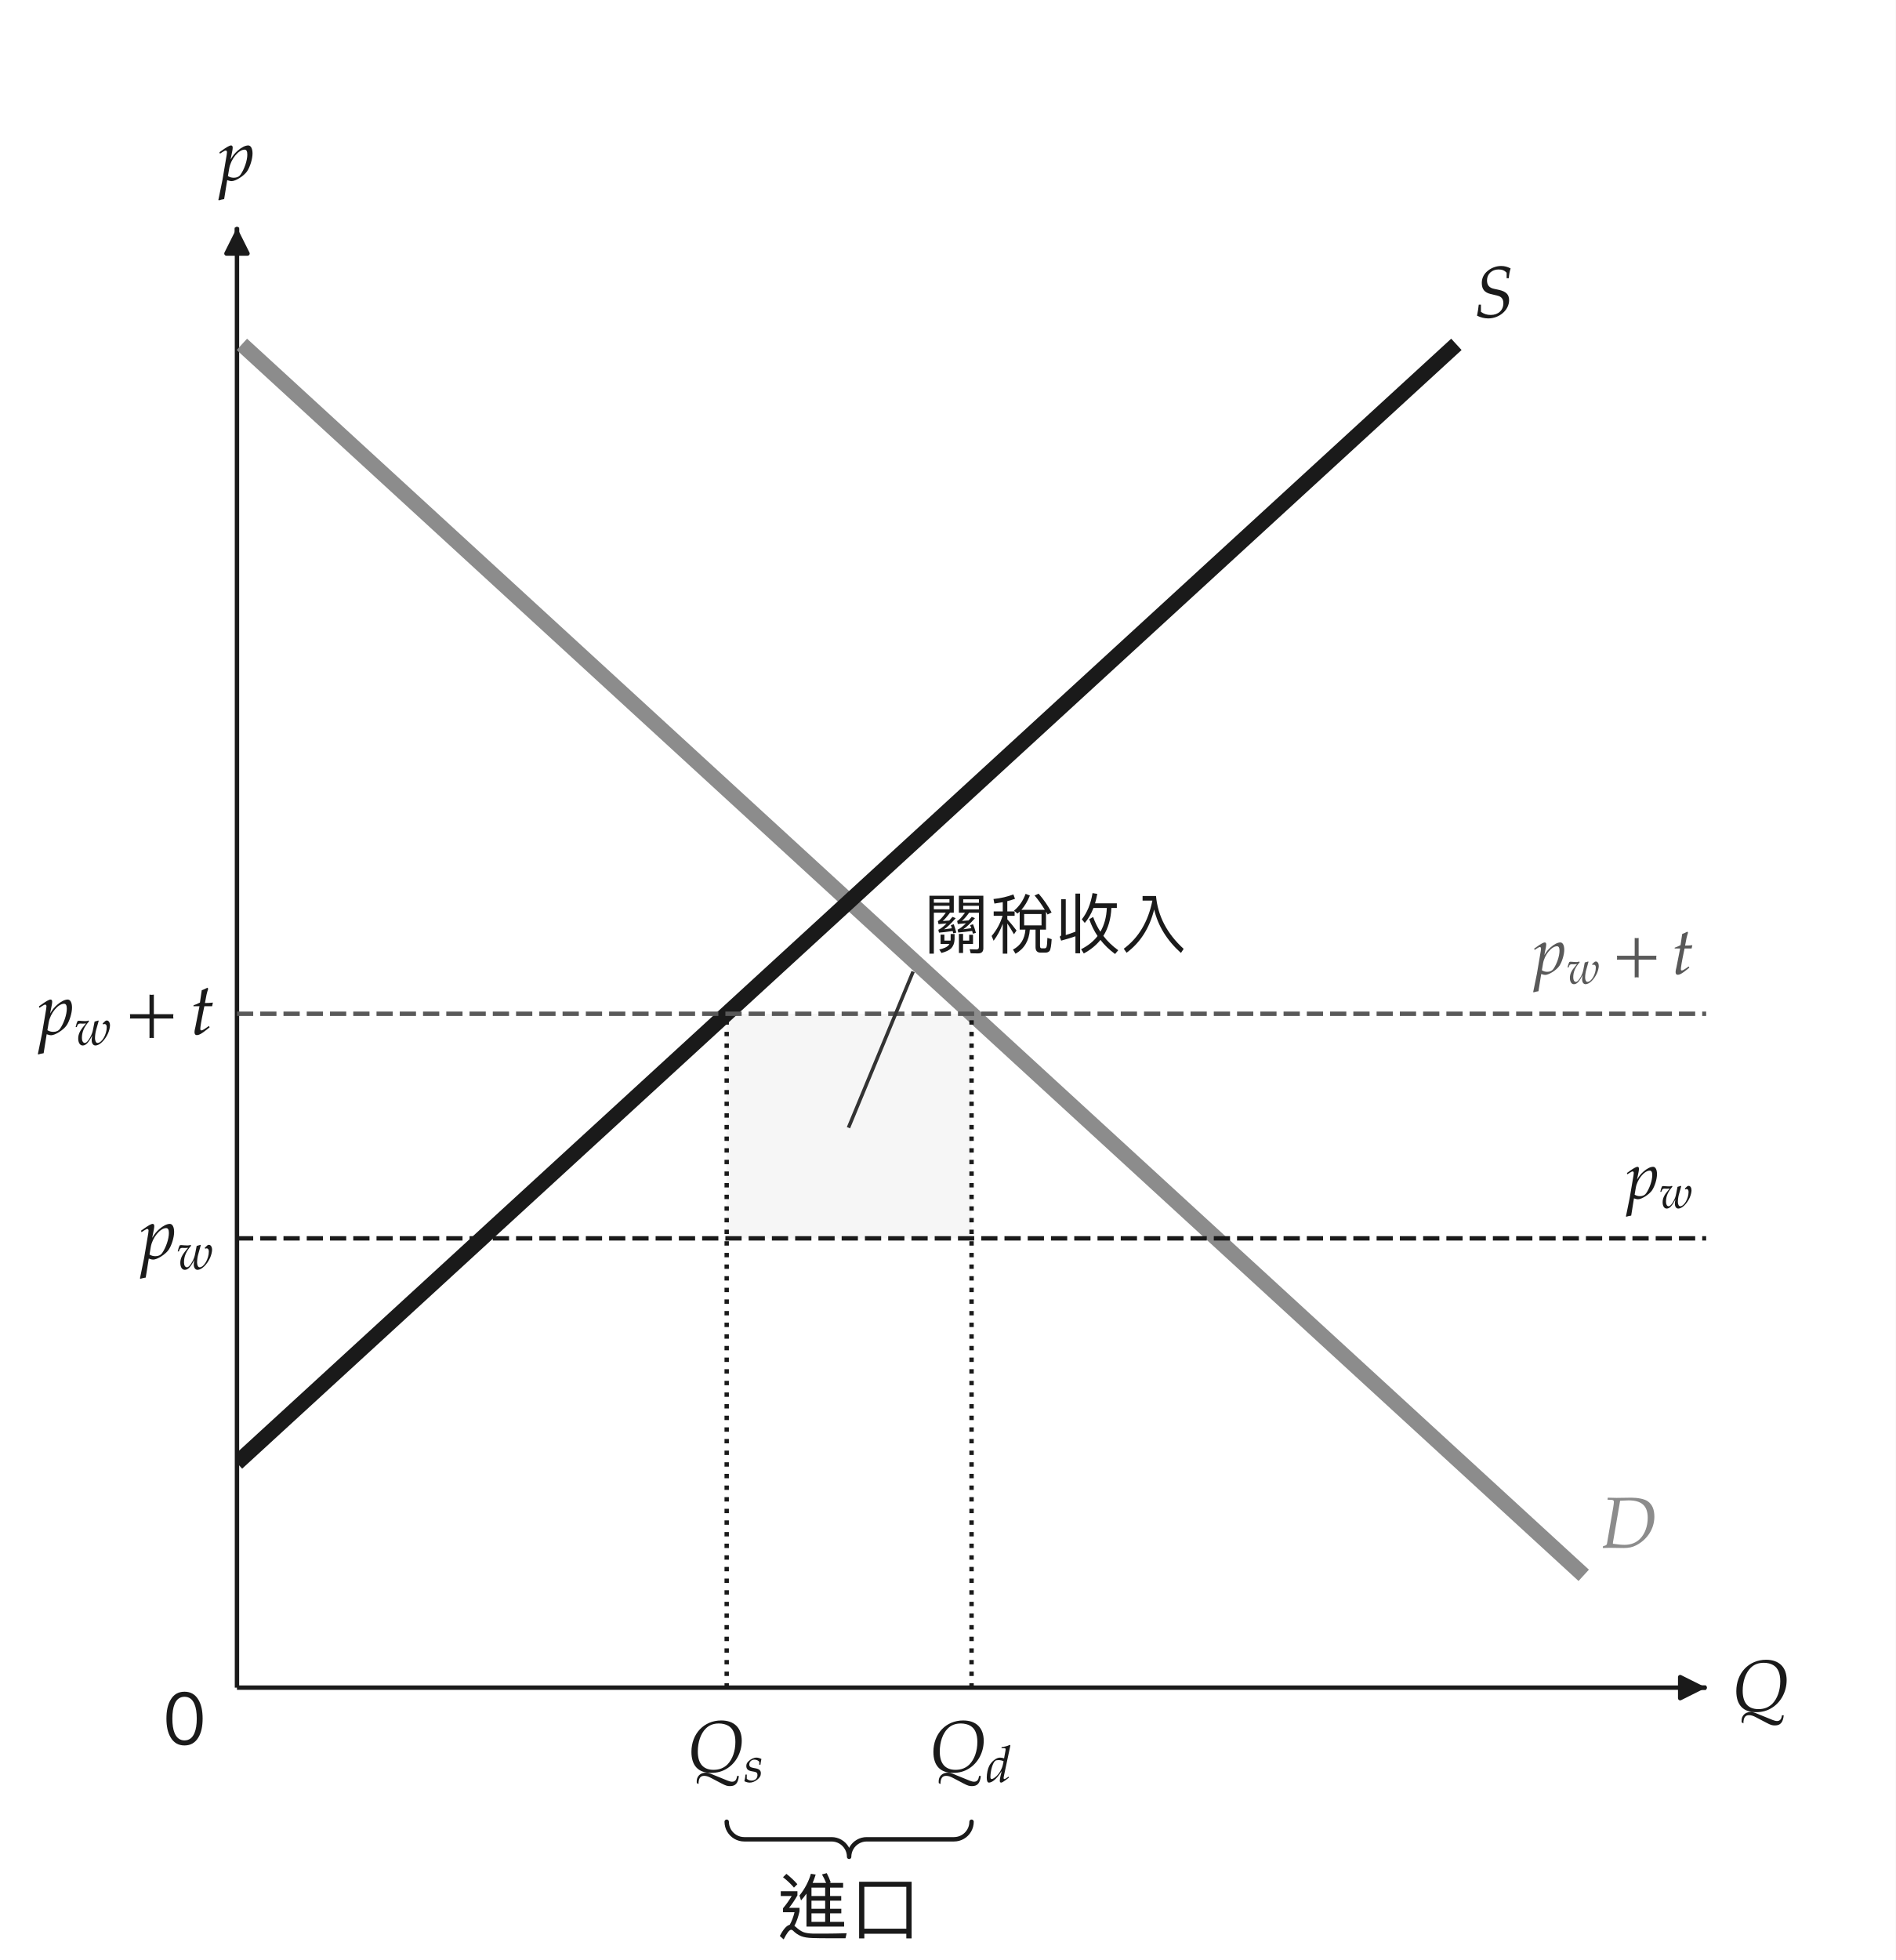
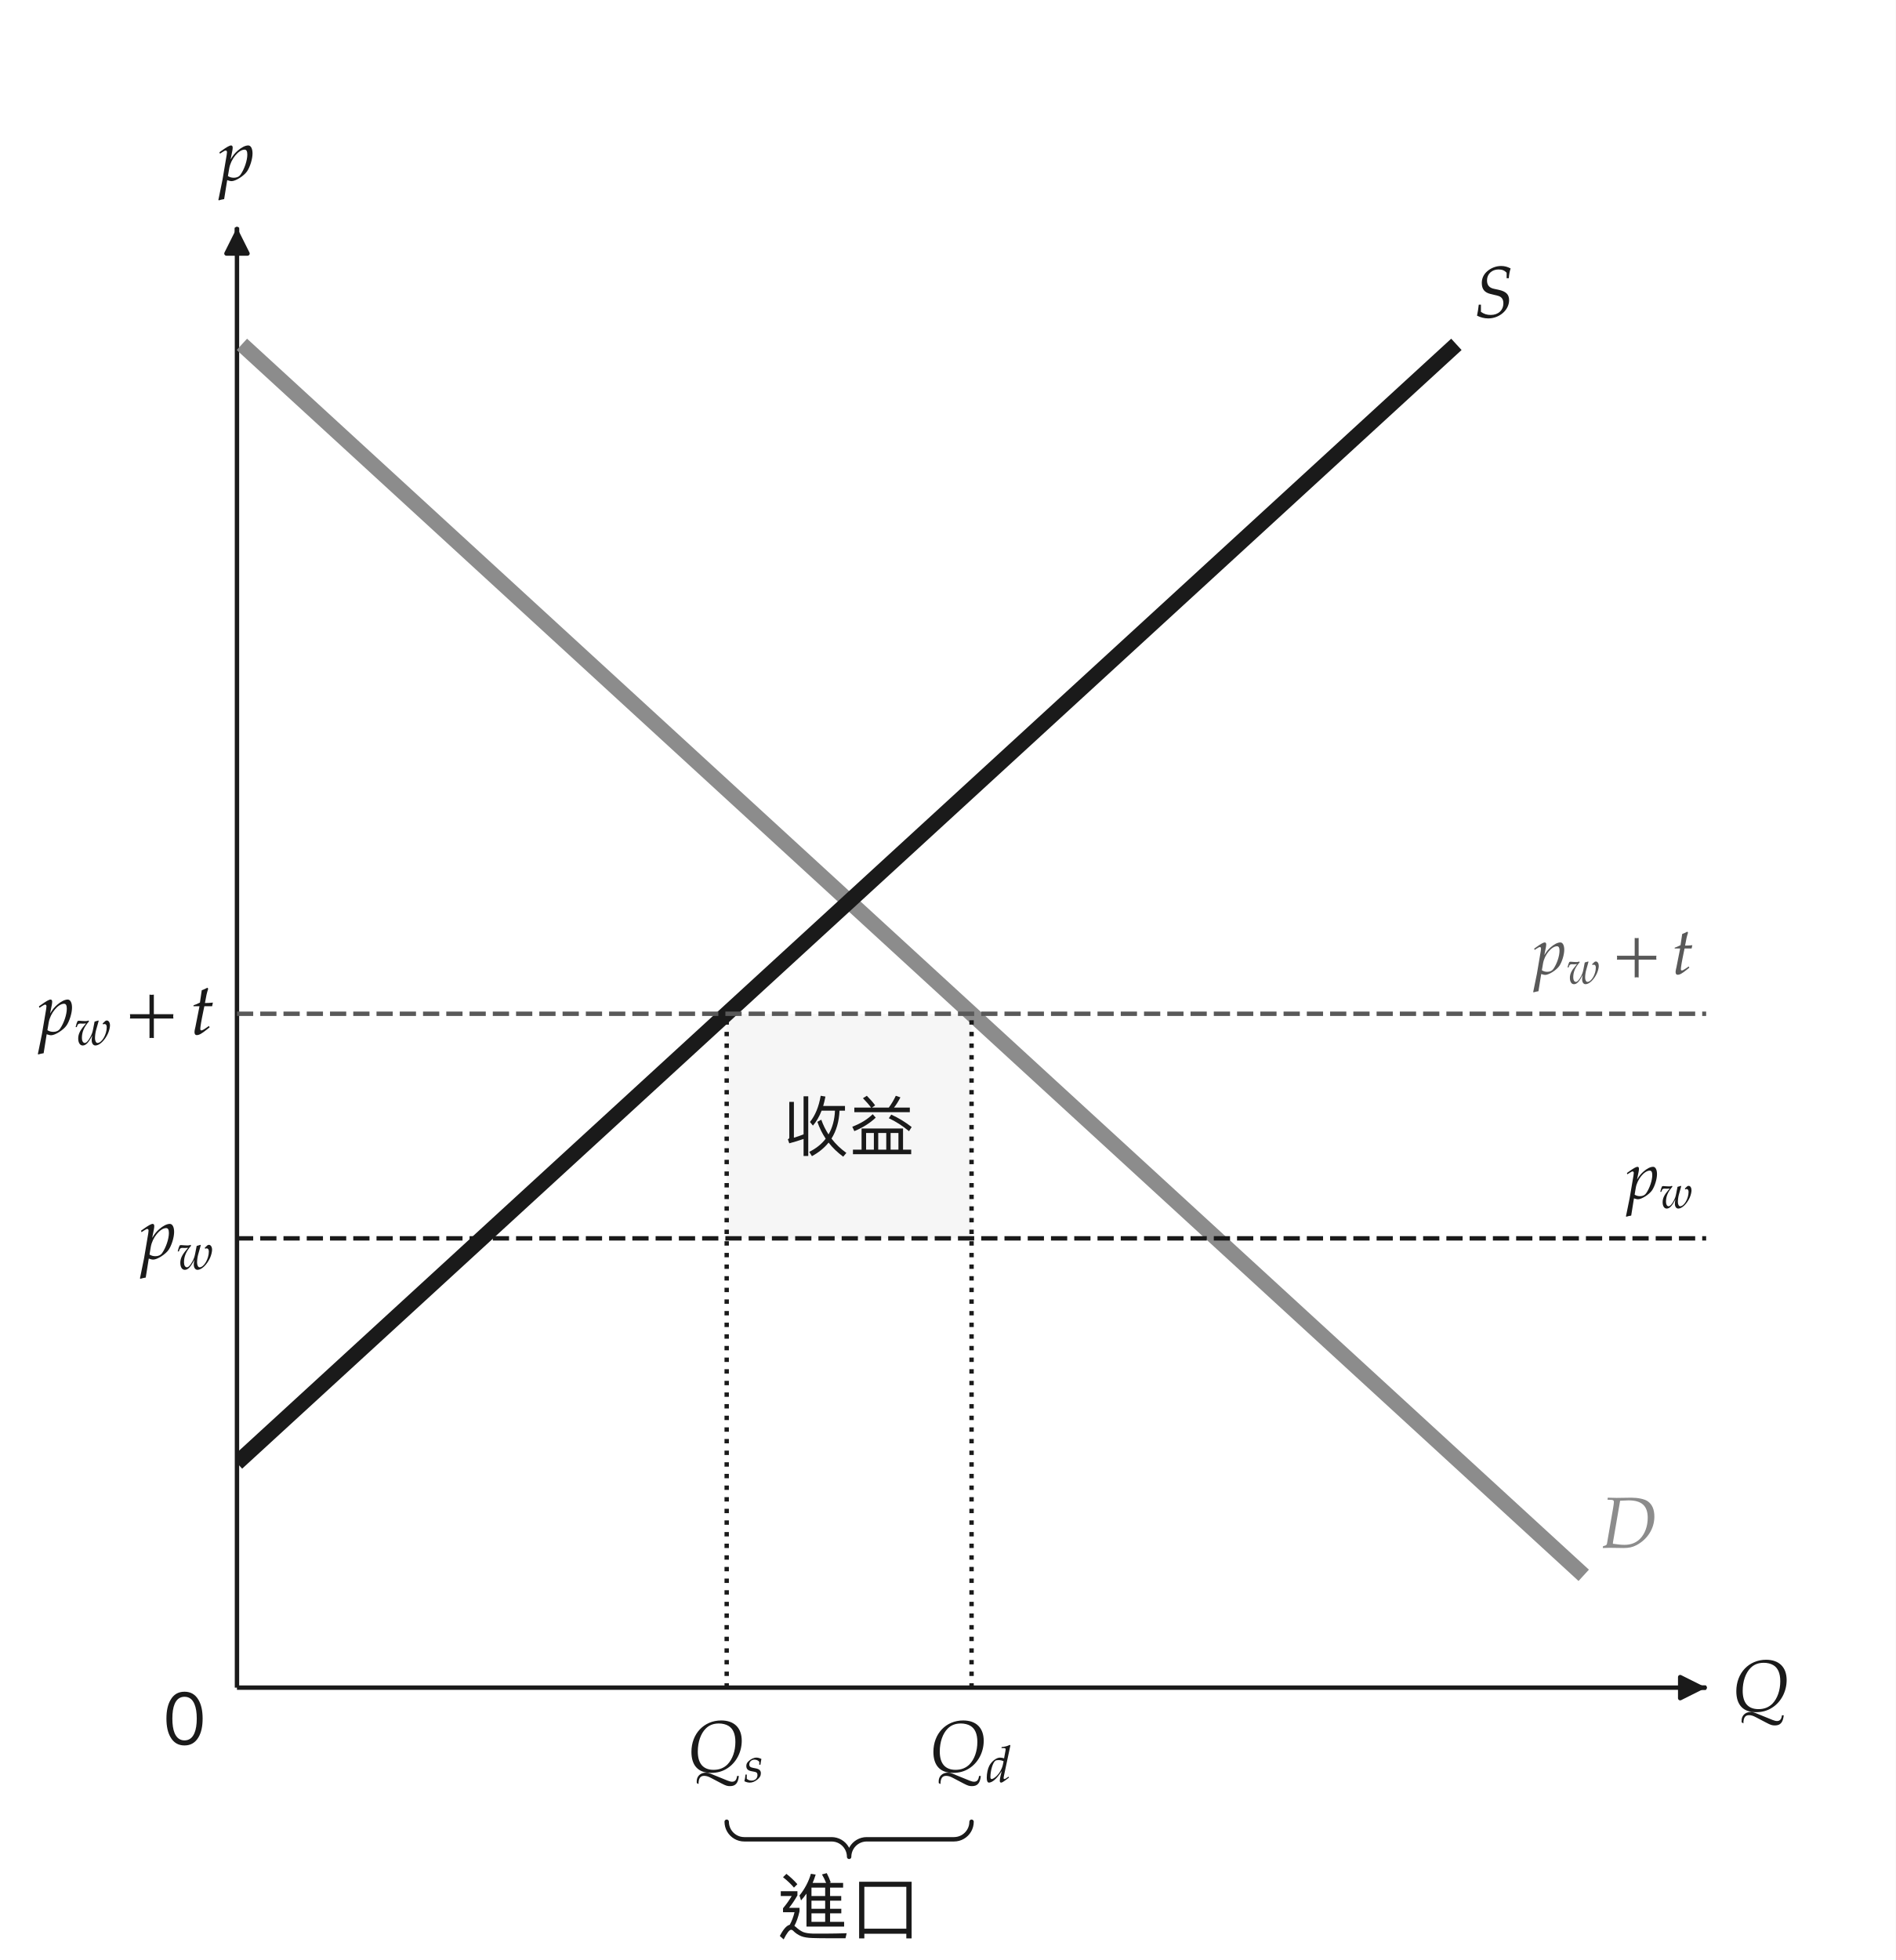
<svg xmlns="http://www.w3.org/2000/svg" xmlns:xlink="http://www.w3.org/1999/xlink" width="432pt" height="446.53pt" viewBox="0 0 432 446.53" version="1.1">
  <defs>
    <style type="text/css">*{stroke-linejoin: round; stroke-linecap: butt}</style>
  </defs>
  <g id="figure_1">
    <g id="patch_1">
      <path d="M 0 446.53  L 432 446.53  L 432 0  L 0 0  z " style="fill: #ffffff" />
    </g>
    <g id="axes_1">
      <g id="axes.x">
        <path d="M 54 384.48  L 388.8 384.48  " style="fill: none; stroke: #1a1a1a; stroke-linejoin: miter" />
      </g>
      <g id="patch_2">
        <path d="M 388.465 384.48  Q 388.633 384.48 387.682 384.48  " style="fill: none; stroke: #1a1a1a; stroke-linecap: round" />
        <path d="M 382.882 382.08  L 387.682 384.48  L 382.882 386.88  z " style="fill: #1a1a1a; stroke: #1a1a1a; stroke-linecap: round" />
      </g>
      <g id="axes.y">
        <path d="M 54 384.48  L 54 51.84  " style="fill: none; stroke: #1a1a1a; stroke-linejoin: miter" />
      </g>
      <g id="patch_3">
        <path d="M 54 52.173  Q 54 52.006 54 52.958  " style="fill: none; stroke: #1a1a1a; stroke-linecap: round" />
        <path d="M 51.6 57.758  L 54 52.958  L 56.4 57.758  z " style="fill: #1a1a1a; stroke: #1a1a1a; stroke-linecap: round" />
      </g>
      <g id="axes.y.label">
        <g style="fill: #1a1a1a" transform="translate(49.875 41.22) scale(0.165 -0.165)">
          <defs>
            <path id="TeXGyrePagella-Italic-51" d="M -45 -1728  L 0 -1766  C 134 -1722 262 -1690 467 -1658  L 736 19  L 794 0  C 960 -58 1056 -70 1126 -70  C 1485 -70 2221 397 2496 800  C 2758 1190 2976 1894 2976 2374  C 2976 2803 2829 3085 2598 3085  C 2330 3085 1997 2912 1658 2618  C 1402 2387 1267 2227 1037 1850  L 1190 2611  C 1210 2720 1222 2816 1222 2893  C 1222 3014 1171 3085 1082 3085  C 947 3085 704 2950 230 2611  L 51 2483  L 96 2355  L 301 2490  C 480 2605 550 2637 608 2637  C 672 2637 717 2579 717 2490  C 717 2438 704 2310 691 2246  L 320 51  L 6 -1491  L -45 -1728  z M 800 378  L 915 1056  C 1056 1875 1741 2714 2272 2714  C 2438 2714 2515 2573 2515 2278  C 2515 1760 2259 998 1920 512  C 1792 326 1587 230 1325 230  C 1126 230 966 275 800 378  z " transform="scale(0.015625)" />
          </defs>
          <use xlink:href="#TeXGyrePagella-Italic-51" transform="translate(0 0.796875)" />
        </g>
      </g>
      <g id="axes.x.label">
        <g style="fill: #1a1a1a" transform="translate(394.8 389.8425) scale(0.165 -0.165)">
          <defs>
            <path id="TeXGyrePagella-Italic-32" d="M 339 1741  C 339 531 941 -115 2067 -115  C 2611 -115 3066 6 3482 269  C 4288 768 4787 1709 4787 2720  C 4787 3859 4122 4518 2970 4518  C 1453 4518 339 3347 339 1741  z M 806 -909  C 806 -909 806 -966 813 -1018  L 966 -1101  C 966 -608 1120 -378 1459 -378  C 1645 -378 1824 -429 2074 -563  L 3002 -1050  C 3386 -1248 3501 -1286 3757 -1286  C 4237 -1286 4467 -1011 4531 -390  L 4371 -390  C 4333 -736 4192 -896 3936 -896  C 3827 -896 3706 -864 3539 -800  L 2029 -186  C 1869 -122 1754 -96 1606 -96  C 1133 -96 781 -422 806 -909  z M 902 1773  C 902 2605 1158 3354 1600 3795  C 1901 4102 2285 4250 2771 4250  C 3078 4250 3392 4173 3603 4045  C 4019 3802 4224 3322 4224 2618  C 4224 1811 3968 1088 3533 640  C 3219 320 2803 154 2304 154  C 1382 154 902 704 902 1773  z " transform="scale(0.015625)" />
          </defs>
          <use xlink:href="#TeXGyrePagella-Italic-32" transform="translate(0 0.40625)" />
        </g>
      </g>
      <g id="axes.origin.label">
        <g style="fill: #1a1a1a" transform="translate(37.1 397.42) scale(0.165 -0.165)">
          <defs>
            <path id="PingFangTC-Regular-13" d="M 1920 4659  C 1370 4659 960 4422 685 3936  C 442 3526 320 2976 320 2285  C 320 1594 442 1043 685 634  C 960 154 1370 -90 1920 -90  C 2464 -90 2874 154 3155 634  C 3398 1043 3520 1594 3520 2285  C 3520 2976 3398 3526 3155 3936  C 2874 4422 2464 4659 1920 4659  z M 1920 4211  C 2330 4211 2624 3994 2803 3552  C 2931 3245 3002 2822 3002 2285  C 3002 1754 2931 1331 2803 1018  C 2624 582 2330 358 1920 358  C 1510 358 1216 582 1037 1018  C 909 1331 845 1754 845 2285  C 845 2822 909 3245 1037 3552  C 1216 3994 1510 4211 1920 4211  z " transform="scale(0.015625)" />
          </defs>
          <use xlink:href="#PingFangTC-Regular-13" />
        </g>
      </g>
      <g id="market.trade.volume">
        <path d="M 165.6 415.03  L 165.634 415.552  L 165.736 416.065  L 165.904 416.561  L 166.136 417.03  L 166.427 417.465  L 166.772 417.858  L 167.165 418.203  L 167.6 418.494  L 168.069 418.726  L 168.565 418.894  L 169.078 418.996  L 169.6 419.03  L 189.5 419.03  L 190.022 419.064  L 190.535 419.166  L 191.031 419.334  L 191.5 419.566  L 191.935 419.857  L 192.328 420.202  L 192.673 420.595  L 192.964 421.03  L 193.196 421.499  L 193.364 421.995  L 193.466 422.508  L 193.5 423.03  L 193.534 422.508  L 193.636 421.995  L 193.804 421.499  L 194.036 421.03  L 194.327 420.595  L 194.672 420.202  L 195.065 419.857  L 195.5 419.566  L 195.969 419.334  L 196.465 419.166  L 196.978 419.064  L 197.5 419.03  L 217.4 419.03  L 217.922 418.996  L 218.435 418.894  L 218.931 418.726  L 219.4 418.494  L 219.835 418.203  L 220.228 417.858  L 220.573 417.465  L 220.864 417.03  L 221.096 416.561  L 221.264 416.065  L 221.366 415.552  L 221.4 415.03  " style="fill: none; stroke: #1a1a1a; stroke-linecap: round" />
      </g>
      <g id="market.trade.mark.q_s">
        <g style="fill: #1a1a1a" transform="translate(156.69 403.67) scale(0.165 -0.165)">
          <defs>
            <path id="TeXGyrePagella-Italic-54" d="M 58 102  C 301 -19 518 -70 742 -70  C 1056 -70 1350 45 1677 301  C 2003 557 2138 794 2138 1114  C 2138 1459 1939 1645 1459 1734  L 1184 1786  C 800 1856 678 1965 678 2227  C 678 2566 960 2829 1331 2829  C 1594 2829 1837 2714 1939 2541  L 1939 2189  L 2086 2189  C 2112 2413 2138 2586 2208 2912  C 1958 3034 1779 3085 1568 3085  C 1235 3085 845 2899 538 2586  C 371 2413 301 2253 301 2022  C 301 1664 499 1459 922 1376  L 1325 1299  C 1606 1248 1709 1139 1709 883  C 1709 461 1414 186 960 186  C 730 186 538 256 358 410  L 358 947  L 198 947  C 166 621 128 397 58 102  z " transform="scale(0.015625)" />
          </defs>
          <use xlink:href="#TeXGyrePagella-Italic-32" transform="translate(0 0.40625)" />
          <use xlink:href="#TeXGyrePagella-Italic-54" transform="translate(77.79993 -14.05469) scale(0.7)" />
        </g>
      </g>
      <g id="market.trade.mark.q_d">
        <g style="fill: #1a1a1a" transform="translate(211.83 403.67) scale(0.165 -0.165)">
          <defs>
            <path id="TeXGyrePagella-Italic-45" d="M 109 550  C 109 134 205 -70 390 -70  C 563 -70 800 38 1018 211  C 1363 493 1574 742 2003 1389  L 1856 806  C 1786 525 1754 320 1754 154  C 1754 19 1811 -70 1920 -70  C 2029 -70 2182 19 2400 179  L 2918 563  L 2854 685  L 2573 486  C 2483 422 2381 378 2323 378  C 2272 378 2234 435 2234 525  C 2234 576 2246 634 2285 819  L 3091 4621  L 3014 4691  C 2682 4525 2451 4467 1990 4422  L 1965 4288  L 2272 4288  C 2426 4288 2490 4243 2490 4134  C 2490 4083 2483 4026 2477 3981  L 2298 2995  C 2106 3053 1933 3085 1773 3085  C 1331 3085 730 2624 435 2067  C 237 1696 109 1088 109 550  z M 570 627  C 570 1434 864 2432 1178 2675  C 1261 2739 1382 2771 1555 2771  C 1837 2771 2022 2733 2234 2624  L 2157 2246  C 2042 1683 1728 1120 1331 742  C 1107 531 851 378 730 378  C 627 378 570 467 570 627  z " transform="scale(0.015625)" />
          </defs>
          <use xlink:href="#TeXGyrePagella-Italic-32" transform="translate(0 0.40625)" />
          <use xlink:href="#TeXGyrePagella-Italic-45" transform="translate(77.79993 -14.05469) scale(0.7)" />
        </g>
      </g>
      <g id="market.trade.volume.label">
        <g style="fill: #1a1a1a" transform="translate(177 440.22) scale(0.165 -0.165)">
          <defs>
            <path id="PingFangTC-Regular-8771" d="M 858 5165  L 557 4870  C 960 4550 1280 4243 1523 3949  L 1824 4250  C 1562 4557 1242 4858 858 5165  z M 358 3629  L 358 3206  L 1325 3206  C 1114 2848 858 2483 557 2125  L 557 1773  L 1574 1773  C 1472 1357 1331 986 1152 666  C 877 602 582 275 275 -326  L 614 -627  C 896 -58 1120 224 1274 224  C 1325 224 1376 205 1427 160  C 1645 -64 1888 -230 2157 -339  C 2387 -435 2726 -493 3168 -506  C 3546 -518 3974 -525 4461 -525  L 6080 -525  L 6182 -83  C 5453 -102 4858 -115 4403 -115  L 3194 -115  C 2822 -102 2534 -58 2330 26  C 2118 122 1914 262 1709 454  C 1658 499 1613 538 1562 570  C 1747 909 1901 1338 2016 1856  L 2016 2163  L 1094 2163  C 1376 2522 1619 2886 1830 3264  L 1830 3629  L 358 3629  z M 2630 3418  L 2630 506  L 5958 506  L 5958 922  L 4717 922  L 4717 1677  L 5709 1677  L 5709 2080  L 4717 2080  L 4717 2797  L 5702 2797  L 5702 3206  L 4717 3206  L 4717 3949  L 5869 3949  L 5869 4365  L 4659 4365  L 4774 4410  C 4691 4659 4576 4934 4422 5229  L 4000 5114  C 4141 4877 4262 4627 4365 4365  L 3174 4365  C 3277 4602 3366 4845 3443 5101  L 3021 5171  C 2822 4480 2483 3840 2010 3251  L 2150 2816  C 2323 3008 2483 3213 2630 3418  z M 4282 922  L 3072 922  L 3072 1677  L 4282 1677  L 4282 922  z M 4282 2080  L 3072 2080  L 3072 2797  L 4282 2797  L 4282 2080  z M 4282 3206  L 3072 3206  L 3072 3949  L 4282 3949  L 4282 3206  z " transform="scale(0.015625)" />
            <path id="PingFangTC-Regular-757" d="M 5523 4467  L 883 4467  L 883 -538  L 1344 -538  L 1344 -128  L 5056 -128  L 5056 -538  L 5523 -538  L 5523 4467  z M 1344 320  L 1344 4019  L 5056 4019  L 5056 320  L 1344 320  z " transform="scale(0.015625)" />
          </defs>
          <use xlink:href="#PingFangTC-Regular-8771" />
          <use xlink:href="#PingFangTC-Regular-757" transform="translate(100 0)" />
        </g>
      </g>
      <g id="market.trade.world_price.mark">
        <g style="fill: #1a1a1a" transform="translate(32.005 286.9142) scale(0.165 -0.165)">
          <defs>
            <path id="TeXGyrePagella-Italic-58" d="M 134 2253  L 275 2253  L 384 2522  C 429 2630 557 2701 710 2701  C 832 2701 947 2688 1069 2688  C 1203 2688 1286 2694 1446 2714  C 1389 2630 1318 2560 1254 2483  C 678 1811 461 1350 461 806  C 461 282 685 -70 1024 -70  C 1434 -70 1766 282 2240 1197  C 2182 915 2163 755 2163 608  C 2163 205 2349 -70 2637 -70  C 3155 -70 3827 576 4224 1453  C 4365 1773 4474 2202 4474 2458  C 4474 2822 4307 3085 4077 3085  C 3994 3085 3917 3059 3866 3008  L 3546 2707  L 3616 2586  C 3674 2624 3731 2643 3789 2643  C 3962 2643 4064 2496 4064 2240  C 4064 1312 3443 250 2899 250  C 2714 250 2579 506 2579 858  C 2579 1158 2637 1581 2714 1856  L 3046 3034  L 3002 3085  L 2528 2944  L 2342 1990  C 2266 1594 2176 1338 1990 992  C 1734 512 1491 250 1299 250  C 1075 250 928 499 928 870  C 928 1632 1190 2253 1824 2970  L 1760 3085  C 1632 3027 1549 3008 1370 3008  C 1107 3008 845 3034 582 3053  C 506 3059 448 3040 378 3008  C 288 2835 218 2605 134 2253  z " transform="scale(0.015625)" />
          </defs>
          <use xlink:href="#TeXGyrePagella-Italic-51" transform="translate(0 0.796875)" />
          <use xlink:href="#TeXGyrePagella-Italic-58" transform="translate(49.99995 -13.66406) scale(0.7)" />
        </g>
      </g>
      <g id="market.trade.policy_price.mark">
        <g style="fill: #1a1a1a" transform="translate(8.74 235.7388) scale(0.165 -0.165)">
          <defs>
            <path id="TeXGyrePagella-Regular-c" d="M 512 1408  L 2240 1408  L 2240 -320  C 2304 -307 2368 -301 2432 -301  C 2496 -301 2560 -307 2624 -320  L 2624 1408  L 4352 1408  C 4339 1472 4333 1536 4333 1600  C 4333 1664 4339 1728 4352 1792  L 2624 1792  L 2624 3520  C 2560 3507 2496 3501 2432 3501  C 2368 3501 2304 3507 2240 3520  L 2240 1792  L 512 1792  C 525 1728 531 1664 531 1600  C 531 1536 525 1472 512 1408  z " transform="scale(0.015625)" />
            <path id="TeXGyrePagella-Italic-55" d="M 262 2496  L 800 2496  L 442 685  C 410 525 358 365 358 198  C 358 38 429 -58 550 -58  C 774 -58 992 70 1498 474  C 1613 563 1574 538 1696 634  L 1632 749  L 1344 550  C 1152 416 1030 358 954 358  C 902 358 870 410 870 486  C 870 653 947 1152 1146 2099  L 1229 2496  L 1914 2496  L 1984 2816  C 1741 2790 1523 2778 1280 2778  C 1382 3379 1453 3693 1568 4038  L 1498 4134  C 1370 4058 1197 3981 998 3904  L 838 2816  C 557 2682 390 2611 275 2579  L 262 2496  z " transform="scale(0.015625)" />
          </defs>
          <use xlink:href="#TeXGyrePagella-Italic-51" transform="translate(0 0.40625)" />
          <use xlink:href="#TeXGyrePagella-Italic-58" transform="translate(49.99995 -14.05469) scale(0.7)" />
          <use xlink:href="#TeXGyrePagella-Regular-c" transform="translate(118.5101 0.40625)" />
          <use xlink:href="#TeXGyrePagella-Italic-55" transform="translate(210.07 0.40625)" />
        </g>
      </g>
      <g id="market.trade.policy_rent">
-         <path d="M 165.6 282.129  L 221.4 282.129  L 221.4 230.954  L 165.6 230.954  z " clip-path="url(#p5f7967534b)" style="fill: #d9d9d9; fill-opacity: 0.22" />
+         <path d="M 165.6 282.129  L 221.4 282.129  L 221.4 230.954  L 165.6 230.954  z " clip-path="url(#p27ac34af74)" style="fill: #d9d9d9; fill-opacity: 0.22" />
      </g>
      <g id="market.demand">
-         <path d="M 55.116 78.451  L 360.9 358.892  " clip-path="url(#p5f7967534b)" style="fill: none; stroke: #8c8c8c; stroke-width: 3.5; stroke-linejoin: miter" />
+         <path d="M 55.116 78.451  L 360.9 358.892  " clip-path="url(#p27ac34af74)" style="fill: none; stroke: #8c8c8c; stroke-width: 3.5; stroke-linejoin: miter" />
      </g>
      <g id="market.supply">
-         <path d="M 54 333.305  L 331.884 78.451  " clip-path="url(#p5f7967534b)" style="fill: none; stroke: #1a1a1a; stroke-width: 3.5; stroke-linejoin: miter" />
+         <path d="M 54 333.305  L 331.884 78.451  " clip-path="url(#p27ac34af74)" style="fill: none; stroke: #1a1a1a; stroke-width: 3.5; stroke-linejoin: miter" />
      </g>
      <g id="market.trade.world_price">
-         <path d="M 54 282.129  L 388.8 282.129  " clip-path="url(#p5f7967534b)" style="fill: none; stroke-dasharray: 3.7,1.6; stroke-dashoffset: 0; stroke: #1a1a1a; stroke-linejoin: miter" />
+         <path d="M 54 282.129  L 388.8 282.129  " clip-path="url(#p27ac34af74)" style="fill: none; stroke-dasharray: 3.7,1.6; stroke-dashoffset: 0; stroke: #1a1a1a; stroke-linejoin: miter" />
      </g>
      <g id="market.trade.policy_price">
-         <path d="M 54 230.954  L 388.8 230.954  " clip-path="url(#p5f7967534b)" style="fill: none; stroke-dasharray: 3.7,1.6; stroke-dashoffset: 0; stroke: #595959; stroke-linejoin: miter" />
+         <path d="M 54 230.954  L 388.8 230.954  " clip-path="url(#p27ac34af74)" style="fill: none; stroke-dasharray: 3.7,1.6; stroke-dashoffset: 0; stroke: #595959; stroke-linejoin: miter" />
      </g>
      <g id="market.trade.guide.q_s">
-         <path d="M 165.6 384.48  L 165.6 230.954  " clip-path="url(#p5f7967534b)" style="fill: none; stroke-dasharray: 1,1.65; stroke-dashoffset: 0; stroke: #1a1a1a; stroke-linejoin: miter" />
+         <path d="M 165.6 384.48  L 165.6 230.954  " clip-path="url(#p27ac34af74)" style="fill: none; stroke-dasharray: 1,1.65; stroke-dashoffset: 0; stroke: #1a1a1a; stroke-linejoin: miter" />
      </g>
      <g id="market.trade.guide.q_d">
-         <path d="M 221.4 384.48  L 221.4 230.954  " clip-path="url(#p5f7967534b)" style="fill: none; stroke-dasharray: 1,1.65; stroke-dashoffset: 0; stroke: #1a1a1a; stroke-linejoin: miter" />
+         <path d="M 221.4 384.48  L 221.4 230.954  " clip-path="url(#p27ac34af74)" style="fill: none; stroke-dasharray: 1,1.65; stroke-dashoffset: 0; stroke: #1a1a1a; stroke-linejoin: miter" />
      </g>
      <g id="market.demand.label">
        <g style="fill: #8c8c8c" transform="translate(364.7734 352.7539) scale(0.165 -0.165)">
          <defs>
            <path id="TeXGyrePagella-Italic-25" d="M 179 -19  C 378 -6 576 0 774 0  C 1190 0 1606 -19 2022 -19  C 2483 -19 2797 51 3130 218  C 4128 730 4742 1696 4742 2758  C 4742 3386 4550 3834 4160 4109  C 3866 4320 3251 4429 2714 4429  C 2278 4429 1843 4410 1408 4410  C 1146 4410 883 4416 621 4429  L 602 4250  L 941 4237  C 1094 4230 1165 4179 1165 4064  C 1165 3974 1139 3770 1107 3578  L 550 352  C 525 205 333 179 211 147  L 179 -19  z M 1075 358  C 1075 435 1082 480 1101 595  L 1715 4160  C 1965 4160 2208 4192 2458 4192  C 3622 4192 4154 3706 4154 2656  C 4154 1907 3910 1235 3475 794  C 3130 442 2662 262 2106 262  C 1824 262 1510 294 1075 358  z " transform="scale(0.015625)" />
          </defs>
          <use xlink:href="#TeXGyrePagella-Italic-25" transform="translate(0 0.796875)" />
        </g>
      </g>
      <g id="market.supply.label">
        <g style="fill: #1a1a1a" transform="translate(335.8924 72.31277) scale(0.165 -0.165)">
          <defs>
            <path id="TeXGyrePagella-Italic-34" d="M 269 128  C 589 -32 922 -115 1261 -115  C 2253 -115 3104 627 3104 1498  C 3104 2003 2829 2272 2182 2413  L 1766 2502  C 1344 2592 1152 2829 1152 3251  C 1152 3808 1581 4211 2170 4211  C 2483 4211 2694 4128 2886 3923  L 2886 3437  L 3078 3437  C 3104 3782 3149 4026 3238 4301  C 2944 4454 2701 4518 2394 4518  C 1920 4518 1440 4320 1094 3981  C 826 3712 691 3392 691 3014  C 691 2470 934 2170 1472 2042  L 2080 1894  C 2432 1811 2598 1594 2598 1222  C 2598 608 2144 192 1485 192  C 1139 192 896 269 614 467  L 614 1101  L 422 1101  C 384 749 339 461 269 128  z " transform="scale(0.015625)" />
          </defs>
          <use xlink:href="#TeXGyrePagella-Italic-34" transform="translate(0 0.40625)" />
        </g>
      </g>
      <g id="market.trade.world_price.label">
        <g style="fill: #1a1a1a" transform="translate(370.6243 273.1737) scale(0.15 -0.15)">
          <use xlink:href="#TeXGyrePagella-Italic-51" transform="translate(0 0.796875)" />
          <use xlink:href="#TeXGyrePagella-Italic-58" transform="translate(49.99995 -13.66406) scale(0.7)" />
        </g>
      </g>
      <g id="market.trade.policy_price.label">
        <g style="fill: #595959" transform="translate(349.4893 221.9983) scale(0.15 -0.15)">
          <use xlink:href="#TeXGyrePagella-Italic-51" transform="translate(0 0.40625)" />
          <use xlink:href="#TeXGyrePagella-Italic-58" transform="translate(49.99995 -14.05469) scale(0.7)" />
          <use xlink:href="#TeXGyrePagella-Regular-c" transform="translate(118.5101 0.40625)" />
          <use xlink:href="#TeXGyrePagella-Italic-55" transform="translate(210.07 0.40625)" />
        </g>
      </g>
      <g id="market.trade.policy_rent.label">
-         <g style="fill: #1a1a1a" transform="translate(210.451 215.7673) scale(0.15 -0.15)">
+         <g style="fill: #1a1a1a" transform="translate(178.5 261.9415) scale(0.15 -0.15)">
          <defs>
-             <path id="PingFangTC-Regular-6a55" d="M 1658 1210  L 1658 301  L 2522 301  C 2490 250 2451 192 2400 134  C 2234 -19 1939 -141 1530 -237  L 1747 -570  C 2189 -454 2509 -301 2707 -102  C 2899 115 3008 397 3021 755  L 3021 1274  L 2637 1274  L 2637 755  C 2637 717 2630 678 2630 634  L 2029 634  L 2029 1210  L 1658 1210  z M 3443 1280  L 3443 -570  L 3846 -570  L 3846 301  L 4813 301  L 4813 1197  L 4442 1197  L 4442 634  L 3846 634  L 3846 1280  L 3443 1280  z M 1005 4013  L 2522 4013  L 2522 3674  L 1005 3674  L 1005 4013  z M 2522 4314  L 1005 4314  L 1005 4653  L 2522 4653  L 2522 4314  z M 3859 4013  L 5389 4013  L 5389 3667  L 3859 3667  L 3859 4013  z M 5389 4307  L 3859 4307  L 3859 4646  L 5389 4646  L 5389 4307  z M 2944 4992  L 576 4992  L 576 -640  L 1005 -640  L 1005 3347  L 2170 3347  C 1837 2886 1581 2611 1395 2522  L 1459 2234  C 1696 2253 1958 2272 2240 2298  C 1920 1971 1651 1766 1440 1683  L 1504 1402  C 1914 1440 2362 1491 2835 1562  C 2854 1491 2874 1414 2893 1338  L 3187 1408  C 3110 1715 3027 1990 2938 2221  L 2656 2131  C 2694 2042 2726 1939 2758 1830  L 1997 1728  C 2285 1914 2662 2272 3130 2810  L 2816 2938  C 2707 2816 2605 2694 2502 2579  L 1862 2534  C 2042 2675 2278 2944 2573 3341  L 2554 3347  L 2944 3347  L 2944 4992  z M 5389 3341  L 5389 13  C 5389 -147 5306 -230 5152 -230  C 4947 -230 4723 -224 4486 -211  L 4589 -602  C 4819 -608 5062 -614 5306 -614  C 5645 -614 5818 -448 5818 -122  L 5818 4992  L 3437 4992  L 3437 3341  L 4032 3341  C 3699 2886 3450 2618 3270 2534  L 3334 2246  C 3578 2266 3840 2285 4122 2310  C 3795 1984 3526 1779 3315 1696  L 3379 1414  C 3795 1453 4243 1504 4730 1568  C 4755 1485 4774 1395 4800 1306  L 5094 1382  C 5011 1702 4915 1978 4813 2221  L 4531 2131  C 4570 2042 4608 1939 4646 1837  L 3866 1734  C 4160 1926 4538 2285 5005 2810  L 4691 2938  C 4589 2816 4486 2701 4384 2592  C 4141 2573 3923 2554 3731 2541  C 3910 2682 4147 2944 4435 3341  L 5389 3341  z " transform="scale(0.015625)" />
-             <path id="PingFangTC-Regular-7eb6" d="M 2950 3450  L 2950 1696  L 3507 1696  C 3443 794 3040 147 2298 -243  L 2547 -646  C 3405 -154 3866 627 3936 1696  L 4493 1696  L 4493 -6  C 4493 -358 4653 -538 4973 -538  L 5453 -538  C 5632 -538 5773 -480 5862 -365  C 5958 -230 6022 147 6061 768  L 5645 896  C 5632 403 5600 102 5555 0  C 5517 -77 5459 -122 5370 -122  L 5107 -122  C 4986 -122 4928 -51 4928 90  L 4928 1696  L 5510 1696  L 5510 3437  C 5562 3354 5613 3264 5664 3168  L 6054 3366  C 5696 4032 5274 4640 4794 5190  L 4397 5018  C 4755 4602 5088 4134 5395 3622  L 3117 3622  C 3443 3994 3718 4454 3942 5011  L 3526 5178  C 3277 4499 2899 3955 2400 3546  L 2733 3258  C 2803 3322 2874 3386 2950 3450  z M 5075 2112  L 3386 2112  L 3386 3213  L 5075 3213  L 5075 2112  z M 493 4230  C 774 4269 1043 4314 1306 4365  L 1306 3469  L 422 3469  L 422 3040  L 1286 3040  C 1069 2310 717 1658 224 1082  L 416 614  C 787 1114 1082 1664 1306 2272  L 1306 -640  L 1747 -640  L 1747 2298  C 1926 2042 2138 1690 2394 1248  L 2643 1613  C 2336 2016 2042 2381 1747 2701  L 1747 3040  L 2458 3040  L 2458 3469  L 1747 3469  L 1747 4467  C 2010 4531 2259 4608 2496 4691  L 2336 5120  C 1773 4902 1133 4749 403 4672  L 493 4230  z " transform="scale(0.015625)" />
            <path id="PingFangTC-Regular-7869" d="M 582 627  C 1062 755 1523 896 1971 1050  L 1971 -602  L 2426 -602  L 2426 5197  L 1971 5197  L 1971 1498  C 1664 1376 1350 1267 1030 1171  L 1030 4653  L 582 4653  L 582 1178  C 582 1107 531 1056 442 1018  L 582 627  z M 3725 3802  L 5024 3802  C 4986 2918 4781 2150 4397 1491  C 4109 1933 3872 2413 3693 2925  L 3315 2714  C 3514 2125 3782 1581 4122 1075  C 3725 557 3194 128 2522 -205  L 2784 -621  C 3437 -269 3981 173 4403 698  C 4794 192 5267 -262 5824 -672  L 6131 -307  C 5568 102 5082 563 4685 1088  C 5158 1843 5421 2746 5466 3802  L 5997 3802  L 5997 4256  L 3878 4256  C 3962 4538 4032 4845 4096 5171  L 3635 5248  C 3456 4186 3104 3334 2592 2701  L 2880 2349  C 3219 2739 3501 3226 3725 3802  z " transform="scale(0.015625)" />
-             <path id="PingFangTC-Regular-7348" d="M 3053 4518  C 2643 2470 1715 909 269 -160  L 544 -550  C 1875 435 2771 1837 3226 3654  C 3603 2054 4474 646 5830 -570  L 6093 -173  C 4480 1299 3584 3014 3405 4966  L 2099 4966  L 2099 4518  L 3053 4518  z " transform="scale(0.015625)" />
+             <path id="PingFangTC-Regular-1345" d="M 5242 2067  L 1210 2067  L 1210 13  L 371 13  L 371 -429  L 6035 -429  L 6035 13  L 5242 13  L 5242 2067  z M 1651 13  L 1651 1632  L 2406 1632  L 2406 13  L 1651 13  z M 2829 13  L 2829 1632  L 3610 1632  L 3610 13  L 2829 13  z M 4032 13  L 4032 1632  L 4794 1632  L 4794 13  L 4032 13  z M 506 4102  L 506 3654  L 5901 3654  L 5901 4102  L 4365 4102  C 4595 4390 4800 4723 4986 5094  L 4538 5248  C 4346 4838 4122 4461 3859 4102  L 2227 4102  L 2528 4320  C 2342 4582 2074 4890 1722 5248  L 1344 5011  C 1664 4685 1926 4384 2131 4102  L 506 4102  z M 4096 3418  L 3859 3066  C 4525 2758 5184 2336 5824 1805  L 6080 2208  C 5485 2682 4826 3085 4096 3418  z M 2291 3456  C 1773 2950 1114 2547 307 2240  L 506 1811  C 1338 2157 2035 2598 2586 3123  L 2291 3456  z " transform="scale(0.015625)" />
          </defs>
-           <use xlink:href="#PingFangTC-Regular-6a55" />
-           <use xlink:href="#PingFangTC-Regular-7eb6" transform="translate(100 0)" />
-           <use xlink:href="#PingFangTC-Regular-7869" transform="translate(200 0)" />
-           <use xlink:href="#PingFangTC-Regular-7348" transform="translate(300 0)" />
+           <use xlink:href="#PingFangTC-Regular-7869" />
+           <use xlink:href="#PingFangTC-Regular-1345" transform="translate(100 0)" />
        </g>
-       </g>
-       <g id="market.trade.policy_rent.label.leader">
-         <path d="M 193.5 256.542  L 207.926 221.715  " style="fill: none; stroke: #333333; stroke-width: 0.8; stroke-linecap: square" />
      </g>
    </g>
  </g>
  <defs>
-     <clipPath id="p5f7967534b">
+     <clipPath id="p27ac34af74">
      <rect x="54" y="51.84" width="334.8" height="332.64" />
    </clipPath>
  </defs>
</svg>
